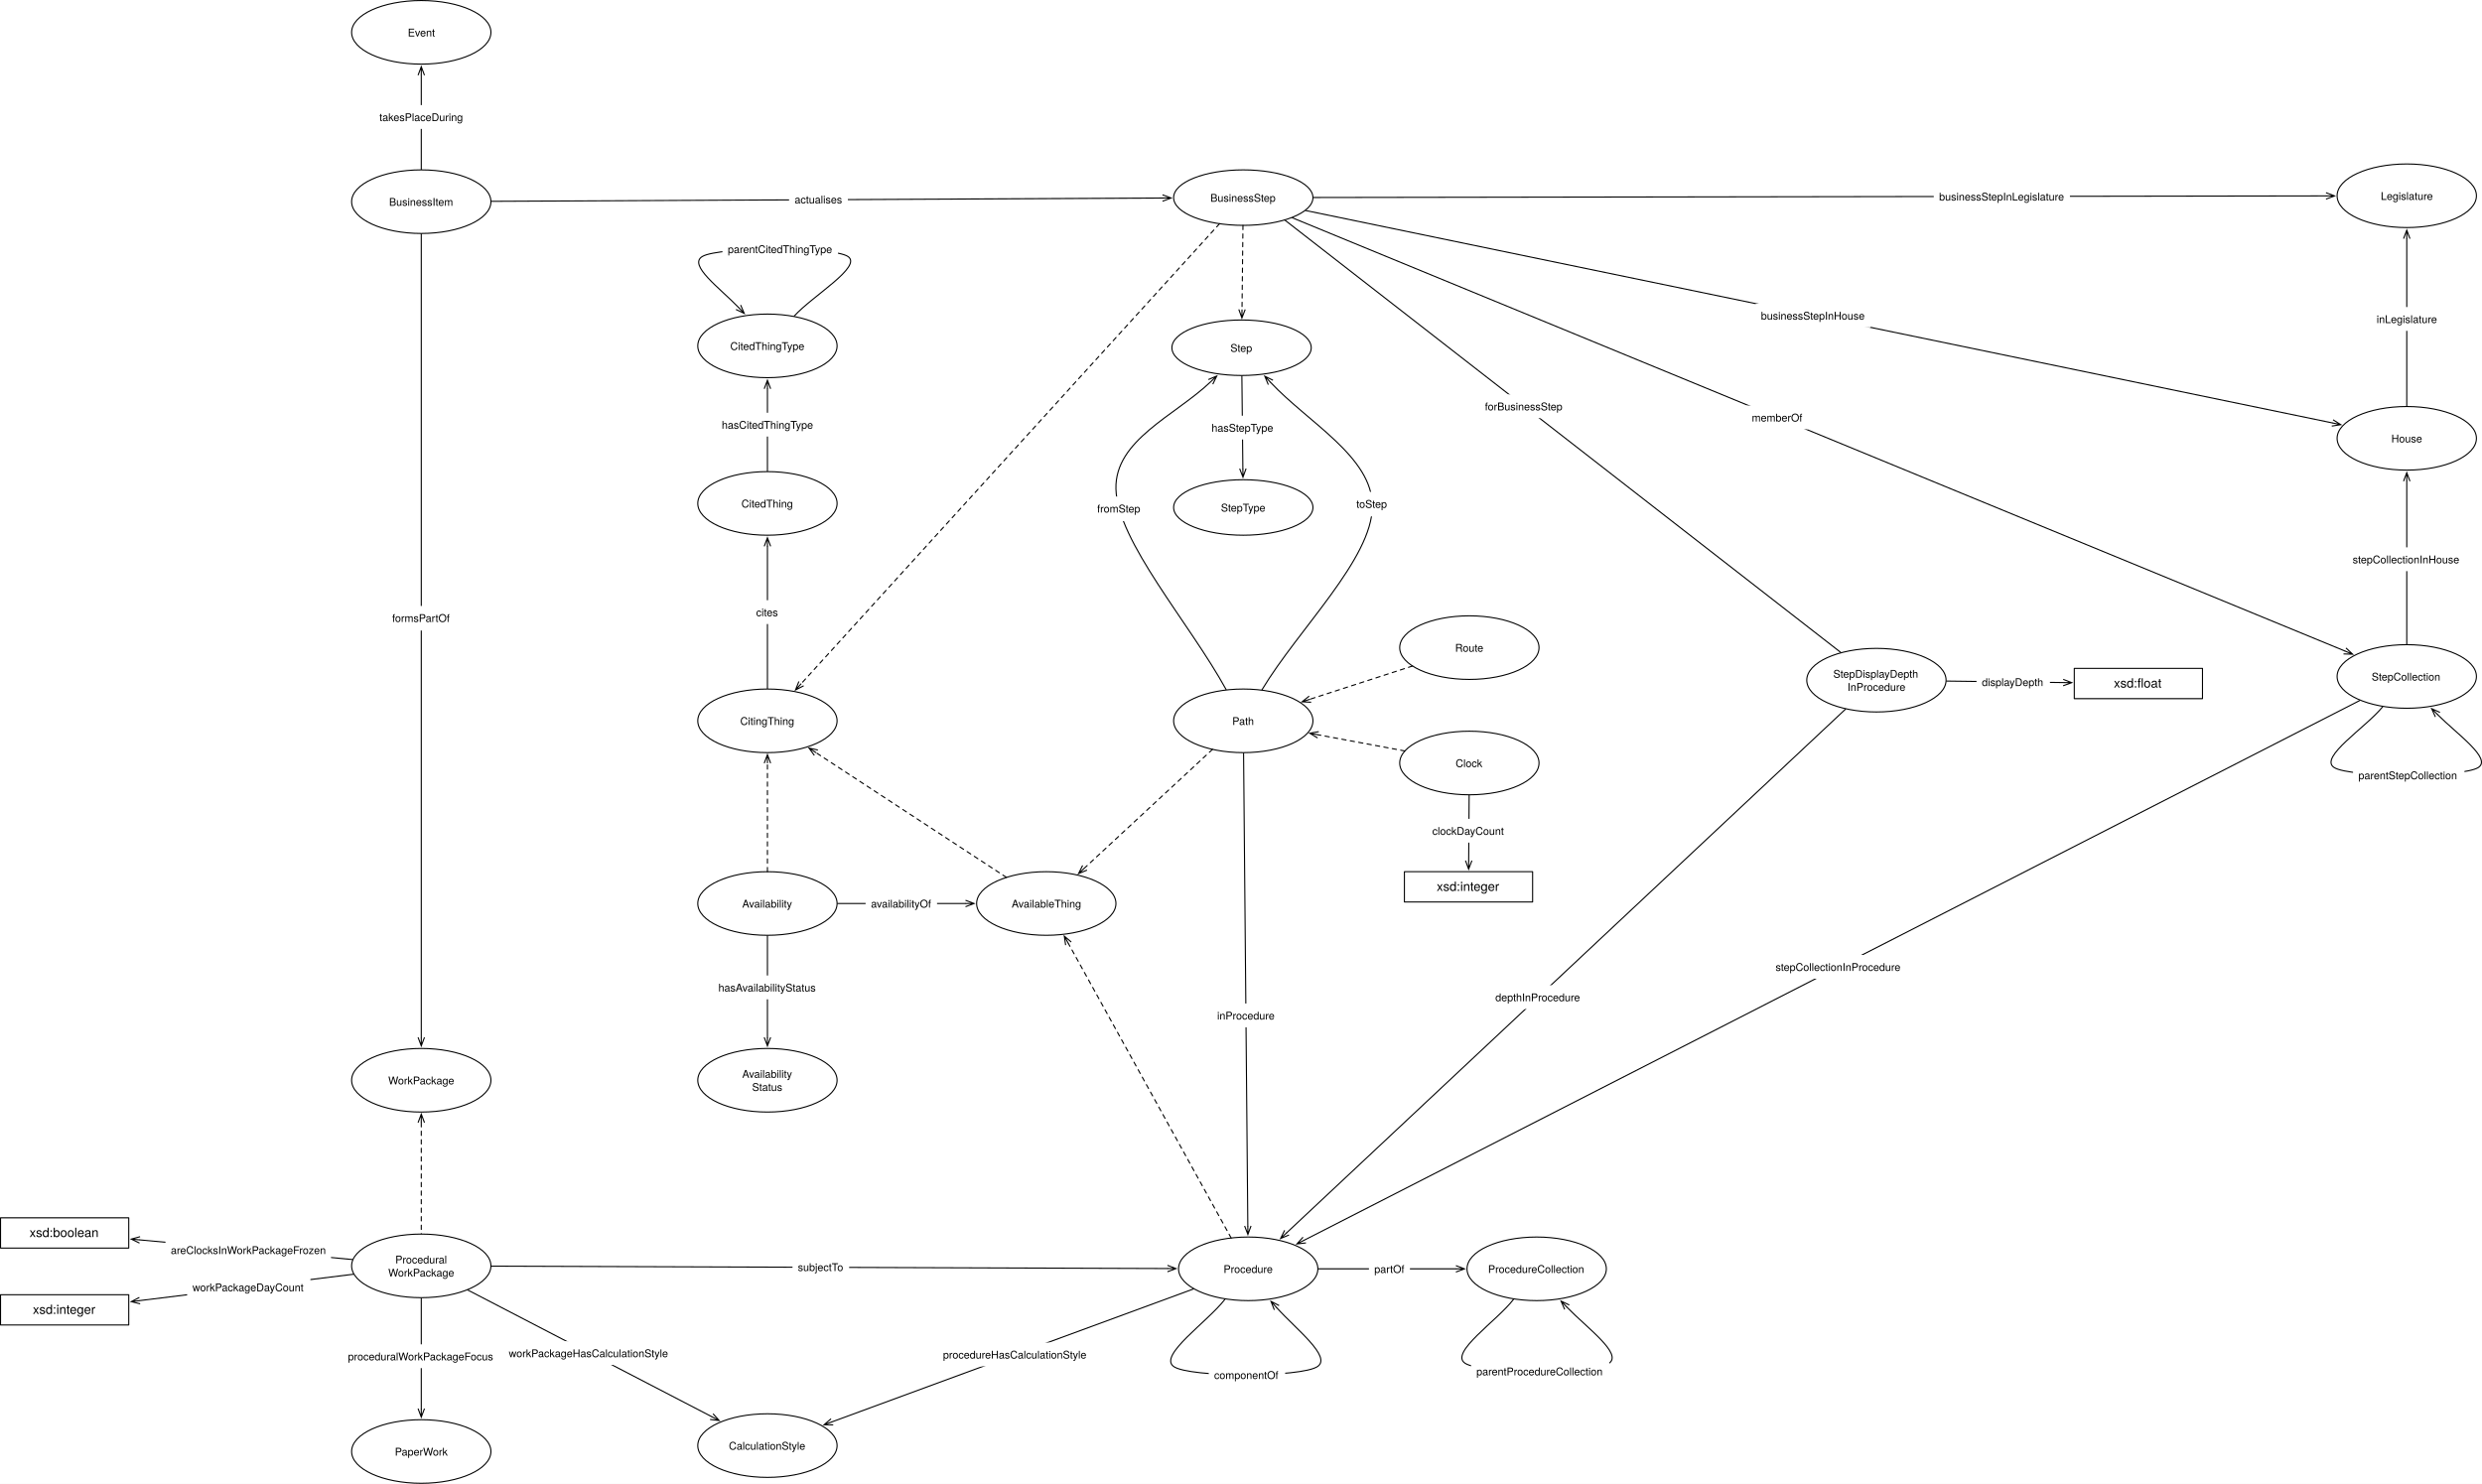
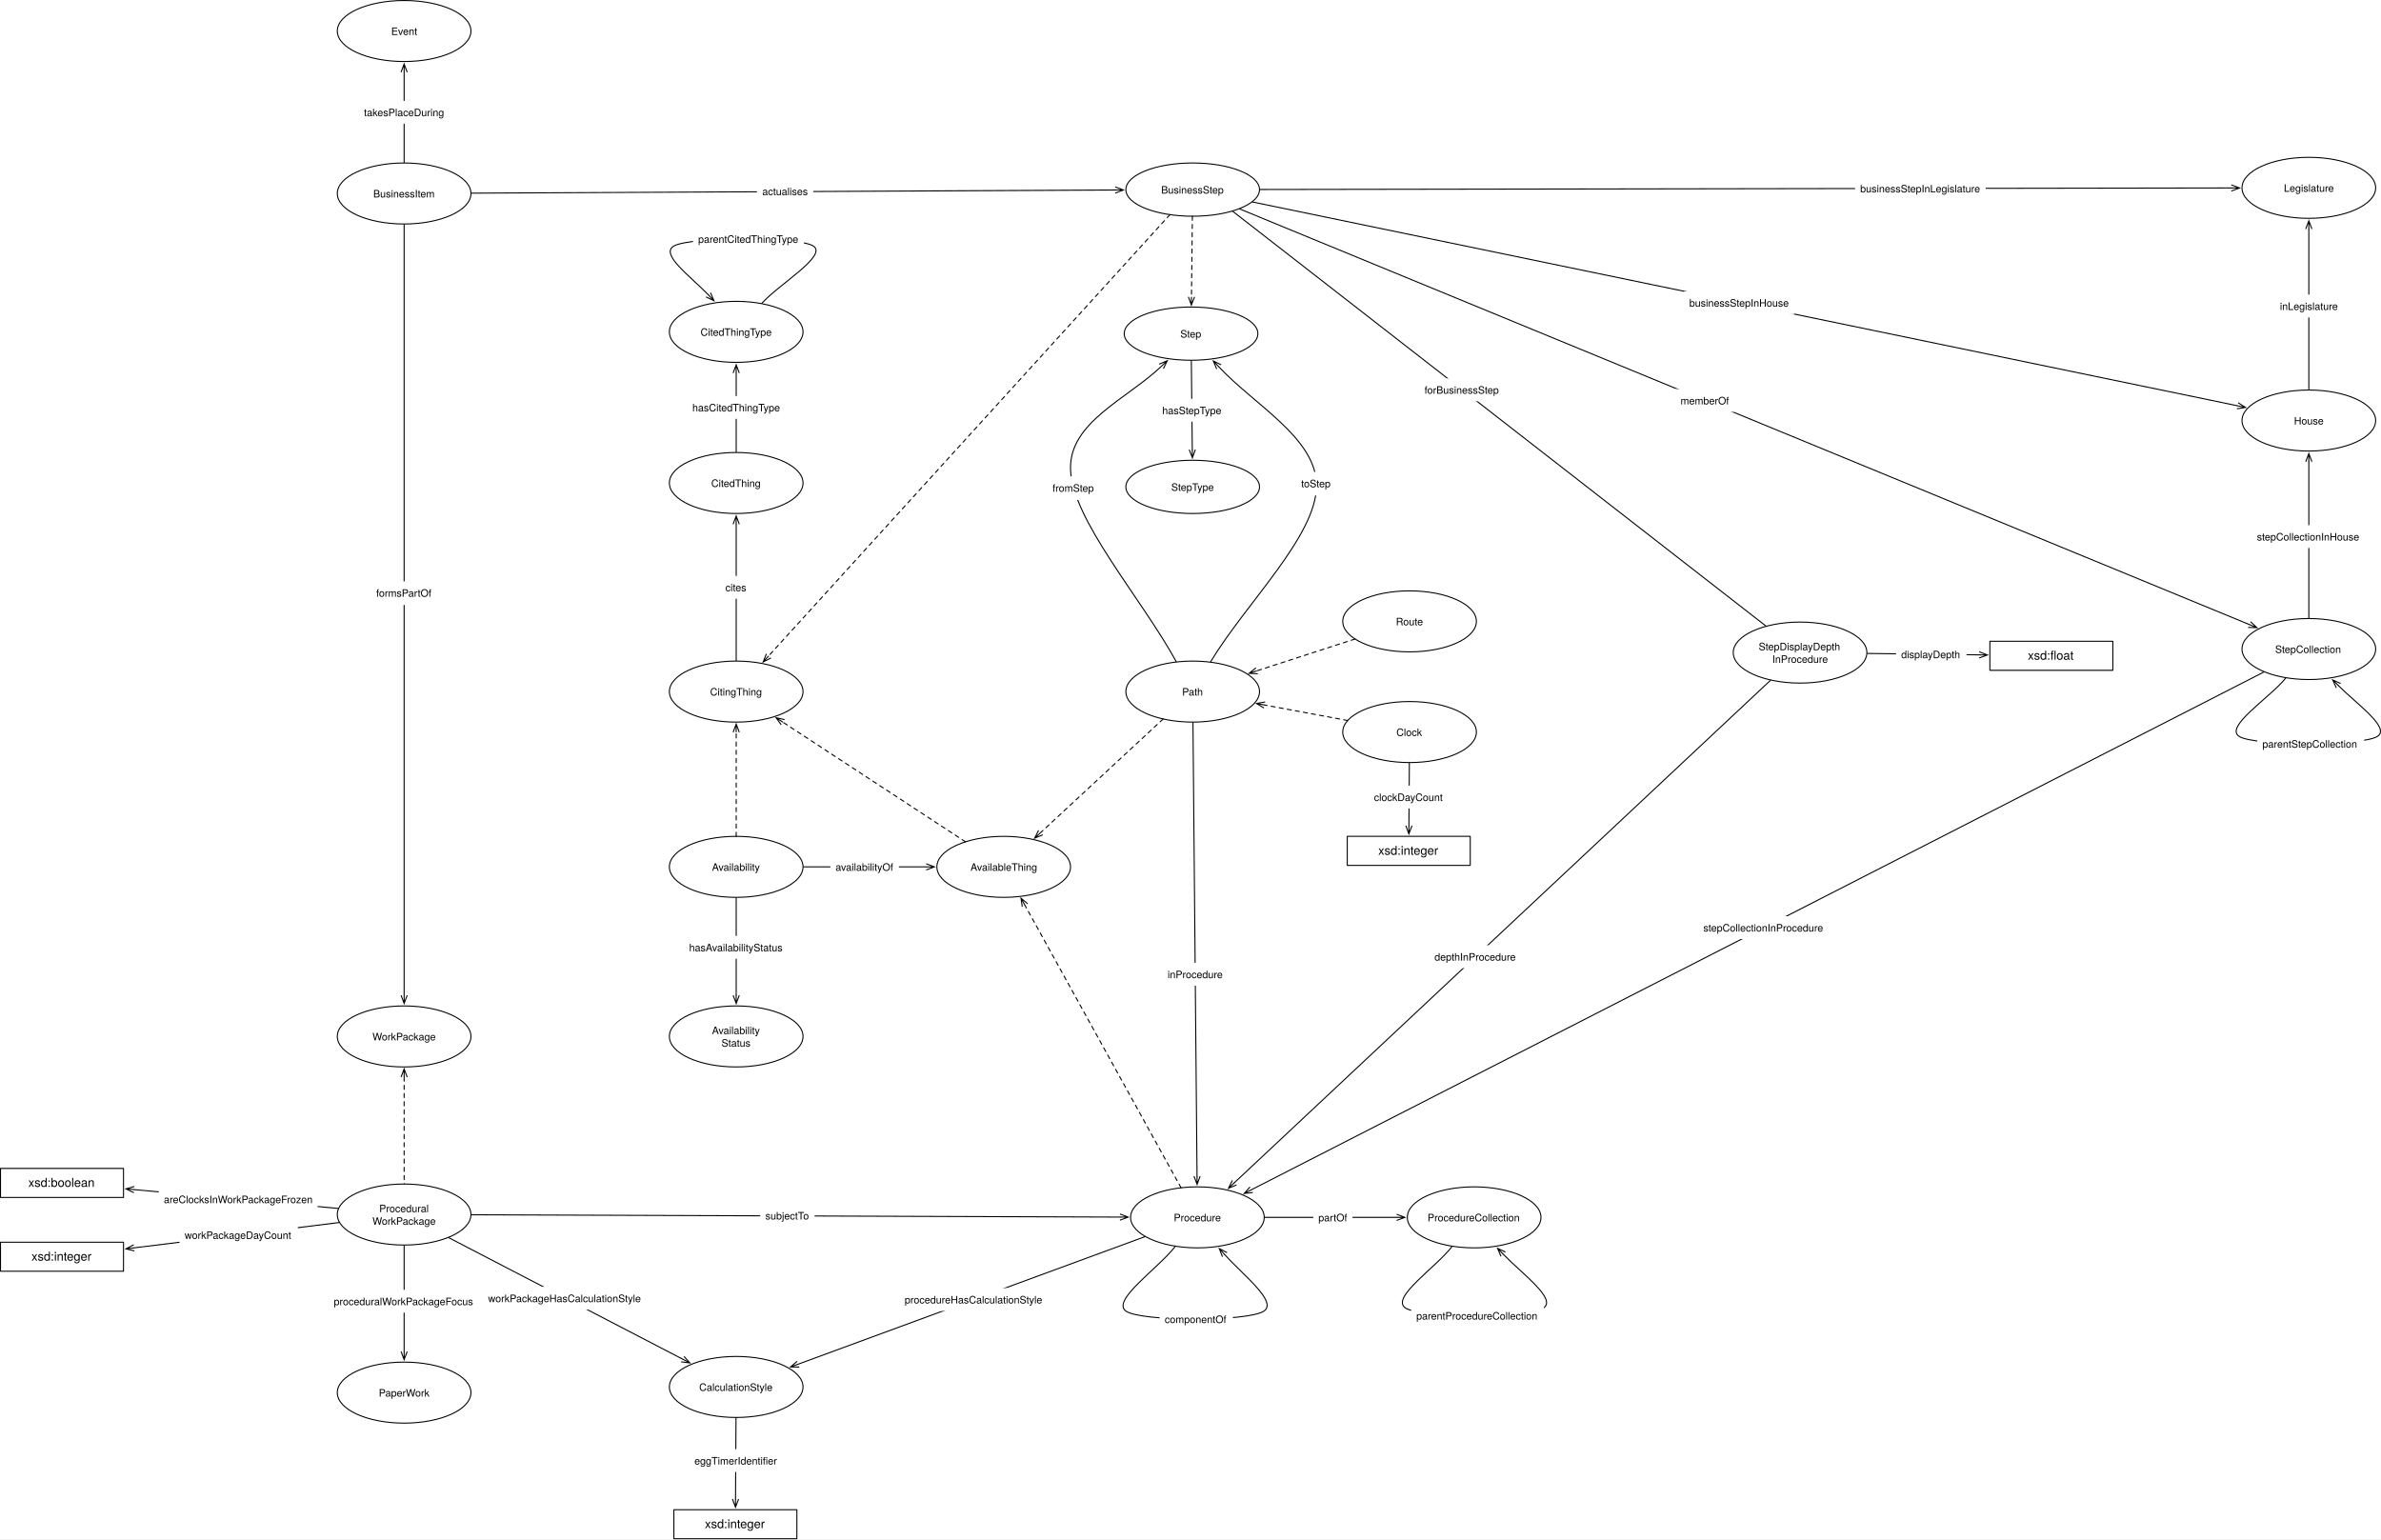
- <svg xmlns="http://www.w3.org/2000/svg" version="1.1" viewBox="8.5 20.972 2323.114 1389.055" width="2323.114" height="1389.055">
+ <svg xmlns="http://www.w3.org/2000/svg" version="1.1" viewBox="8.5 20.972 2323.114 1501.874" width="2323.114" height="1501.874">
  <defs>
    <marker orient="auto" overflow="visible" markerUnits="strokeWidth" id="StickArrow_Marker" stroke-linejoin="miter" stroke-miterlimit="10" viewBox="-1 -4 10 8" markerWidth="10" markerHeight="8" color="black">
      <g>
        <path d="M 8 0 L 0 0 M 0 -3 L 8 0 L 0 3" fill="none" stroke="currentColor" stroke-width="1" />
      </g>
    </marker>
    <marker orient="auto" overflow="visible" markerUnits="strokeWidth" id="StickArrow_Marker_2" stroke-linejoin="miter" stroke-miterlimit="10" viewBox="-9 -4 10 8" markerWidth="10" markerHeight="8" color="black">
      <g>
        <path d="M -8 0 L 0 0 M 0 3 L -8 0 L 0 -3" fill="none" stroke="currentColor" stroke-width="1" />
      </g>
    </marker>
  </defs>
-   <g id="Canvas_1" fill="none" stroke="none" stroke-dasharray="none" fill-opacity="1" stroke-opacity="1">
-     <rect fill="white" x="8.5" y="20.972" width="2323.114" height="1389.055" />
+   <g id="Canvas_1" fill="none" fill-opacity="1" stroke="none" stroke-opacity="1" stroke-dasharray="none">
+     <rect fill="white" x="8.5" y="20.972" width="2323.114" height="1501.874" />
    <g id="Canvas_1_Layer_1">
      <g id="Graphic_935">
        <ellipse cx="1764.803" cy="657.709" rx="65.197" ry="29.764" fill="white" />
        <ellipse cx="1764.803" cy="657.709" rx="65.197" ry="29.764" stroke="black" stroke-linecap="round" stroke-linejoin="round" stroke-width="1" />
        <text transform="translate(1717.646 645.4287)" fill="black">
          <tspan font-family="Helvetica Neue" font-size="10" fill="black" x="6.777" y="10" xml:space="preserve">StepDisplayDepth</tspan>
          <tspan font-family="Helvetica Neue" font-size="10" fill="black" x="20.022" y="22.28" xml:space="preserve">InProcedure</tspan>
        </text>
      </g>
      <g id="Graphic_791">
        <ellipse cx="1170.591" cy="346.5" rx="65.197" ry="25.972" fill="white" />
        <ellipse cx="1170.591" cy="346.5" rx="65.197" ry="25.972" stroke="black" stroke-linecap="round" stroke-linejoin="round" stroke-width="1" />
        <text transform="translate(1123.433 340.36)" fill="black">
          <tspan font-family="Helvetica Neue" font-size="10" fill="black" x="36.692" y="10" xml:space="preserve">Step</tspan>
        </text>
      </g>
      <g id="Graphic_798">
        <ellipse cx="402.803" cy="209.764" rx="65.197" ry="29.764" fill="white" />
        <ellipse cx="402.803" cy="209.764" rx="65.197" ry="29.764" stroke="black" stroke-linecap="round" stroke-linejoin="round" stroke-width="1" />
        <text transform="translate(355.6457 203.6238)" fill="black">
          <tspan font-family="Helvetica Neue" font-size="10" fill="black" x="17.057" y="10" xml:space="preserve">BusinessItem</tspan>
        </text>
      </g>
      <g id="Line_799">
        <line x1="468.496" y1="209.44" x2="1096.605" y2="206.345" marker-end="url(#StickArrow_Marker)" stroke="black" stroke-linecap="round" stroke-linejoin="round" stroke-width="1" />
      </g>
      <g id="Graphic_800">
        <rect x="747.062" y="196.432" width="55" height="23" fill="white" />
        <text transform="translate(752.2469 201.4319)" fill="black">
          <tspan font-family="Helvetica Neue" font-size="10" fill="black" x="5115908e-19" y="10" xml:space="preserve">actualises</tspan>
        </text>
      </g>
      <g id="Graphic_807">
        <ellipse cx="1383.803" cy="627.236" rx="65.197" ry="29.764" fill="white" />
        <ellipse cx="1383.803" cy="627.236" rx="65.197" ry="29.764" stroke="black" stroke-linecap="round" stroke-linejoin="round" stroke-width="1" />
        <text transform="translate(1336.646 621.0962)" fill="black">
          <tspan font-family="Helvetica Neue" font-size="10" fill="black" x="33.822" y="10" xml:space="preserve">Route</tspan>
        </text>
      </g>
      <g id="Line_808">
        <path d="M 1141.58 378.461 C 1108.157 410.287 1051.815 432.84 1053 478.684 C 1054.271 527.861 1121.738 603.868 1156.101 666.451" marker-start="url(#StickArrow_Marker_2)" stroke="black" stroke-linecap="round" stroke-linejoin="round" stroke-width="1" />
      </g>
      <g id="Graphic_809">
        <rect x="1030.089" y="485.78" width="52" height="23" fill="white" />
        <text transform="translate(1035.434 490.7799)" fill="black">
          <tspan font-family="Helvetica Neue" font-size="10" fill="black" x="6536993e-19" y="10" xml:space="preserve">fromStep</tspan>
        </text>
      </g>
      <g id="Graphic_812">
        <ellipse cx="2261.197" cy="431.291" rx="65.197" ry="29.764" fill="white" />
        <ellipse cx="2261.197" cy="431.291" rx="65.197" ry="29.764" stroke="black" stroke-linecap="round" stroke-linejoin="round" stroke-width="1" />
        <text transform="translate(2214.039 425.1513)" fill="black">
          <tspan font-family="Helvetica Neue" font-size="10" fill="black" x="32.712" y="10" xml:space="preserve">House</tspan>
        </text>
      </g>
      <g id="Graphic_815">
        <ellipse cx="1176.803" cy="1208.764" rx="65.197" ry="29.764" fill="white" />
        <ellipse cx="1176.803" cy="1208.764" rx="65.197" ry="29.764" stroke="black" stroke-linecap="round" stroke-linejoin="round" stroke-width="1" />
        <text transform="translate(1129.646 1202.624)" fill="black">
          <tspan font-family="Helvetica Neue" font-size="10" fill="black" x="24.097" y="10" xml:space="preserve">Procedure</tspan>
        </text>
      </g>
      <g id="Line_820">
        <line x1="1172.469" y1="726.027" x2="1176.443" y2="1168.601" marker-end="url(#StickArrow_Marker)" stroke="black" stroke-linecap="round" stroke-linejoin="round" stroke-width="1" />
      </g>
      <g id="Graphic_821">
        <rect x="1142.723" y="960.395" width="63.9" height="22.28" fill="white" />
        <text transform="translate(1147.723 965.3949)" fill="black">
          <tspan font-family="Helvetica Neue" font-size="10" fill="black" x="7283063e-19" y="10" xml:space="preserve">inProcedure</tspan>
        </text>
      </g>
      <g id="Line_826">
        <path d="M 1189.727 666.63 C 1224.148 609.426 1292.746 544.172 1293 495 C 1293.239 448.819 1233.198 416.797 1197.8 378.992" marker-end="url(#StickArrow_Marker)" stroke="black" stroke-linecap="round" stroke-linejoin="round" stroke-width="1" />
      </g>
      <g id="Graphic_827">
        <rect x="1272.969" y="481.408" width="40" height="23" fill="white" />
        <text transform="translate(1278.06 486.408)" fill="black">
          <tspan font-family="Helvetica Neue" font-size="10" fill="black" x="0" y="10" xml:space="preserve">toStep</tspan>
        </text>
      </g>
      <g id="Graphic_842">
        <ellipse cx="402.803" cy="1032.236" rx="65.197" ry="29.764" fill="white" />
        <ellipse cx="402.803" cy="1032.236" rx="65.197" ry="29.764" stroke="black" stroke-linecap="round" stroke-linejoin="round" stroke-width="1" />
        <text transform="translate(355.6457 1026.096)" fill="black">
          <tspan font-family="Helvetica Neue" font-size="10" fill="black" x="16.237" y="10" xml:space="preserve">WorkPackage</tspan>
        </text>
      </g>
      <g id="Line_847">
        <line x1="402.803" y1="240.028" x2="402.803" y2="992.072" marker-end="url(#StickArrow_Marker)" stroke="black" stroke-linecap="round" stroke-linejoin="round" stroke-width="1" />
      </g>
      <g id="Graphic_848">
        <rect x="370.303" y="588.229" width="65" height="23" fill="white" />
        <text transform="translate(375.5781 593.2291)" fill="black">
          <tspan font-family="Helvetica Neue" font-size="10" fill="black" x="3659295e-19" y="10" xml:space="preserve">formsPartOf</tspan>
        </text>
      </g>
      <g id="Line_864">
        <line x1="1230.56" y1="218.048" x2="2191.614" y2="416.894" marker-end="url(#StickArrow_Marker)" stroke="black" stroke-linecap="round" stroke-linejoin="round" stroke-width="1" />
      </g>
      <g id="Graphic_865">
        <rect x="1651.732" y="305.183" width="107.61" height="22.28" fill="white" />
        <text transform="translate(1656.732 310.1829)" fill="black">
          <tspan font-family="Helvetica Neue" font-size="10" fill="black" x="2842171e-19" y="10" xml:space="preserve">businessStepInHouse</tspan>
        </text>
      </g>
      <g id="Line_867">
        <line x1="402.803" y1="1236.264" x2="402.803" y2="1339.6" marker-end="url(#StickArrow_Marker)" stroke="black" stroke-linecap="round" stroke-linejoin="round" stroke-width="1" />
      </g>
      <g id="Graphic_868">
        <rect x="329.193" y="1279.446" width="147.22" height="22.28" fill="white" />
        <text transform="translate(334.1932 1284.446)" fill="black">
          <tspan font-family="Helvetica Neue" font-size="10" fill="black" x="58264504e-20" y="10" xml:space="preserve">proceduralWorkPackageFocus</tspan>
        </text>
      </g>
      <g id="Line_887">
        <line x1="468.498" y1="1206.235" x2="1101.208" y2="1208.494" marker-end="url(#StickArrow_Marker)" stroke="black" stroke-linecap="round" stroke-linejoin="round" stroke-width="1" />
      </g>
      <g id="Graphic_888">
        <rect x="750.271" y="1195.835" width="53" height="23" fill="white" />
        <text transform="translate(755.2861 1200.835)" fill="black">
          <tspan font-family="Helvetica Neue" font-size="10" fill="black" x="5790923e-19" y="10" xml:space="preserve">subjectTo</tspan>
        </text>
      </g>
      <g id="Line_899">
        <line x1="2261.197" y1="623.972" x2="2261.197" y2="471.455" marker-end="url(#StickArrow_Marker)" stroke="black" stroke-linecap="round" stroke-linejoin="round" stroke-width="1" />
      </g>
      <g id="Graphic_900">
        <rect x="2205.547" y="533.363" width="111.3" height="22.28" fill="white" />
        <text transform="translate(2210.547 538.3634)" fill="black">
          <tspan font-family="Helvetica Neue" font-size="10" fill="black" x="0" y="10" xml:space="preserve">stepCollectionInHouse</tspan>
        </text>
      </g>
      <g id="Line_901">
        <line x1="1218" y1="224.826" x2="2203.158" y2="630.346" marker-end="url(#StickArrow_Marker)" stroke="black" stroke-linecap="round" stroke-linejoin="round" stroke-width="1" />
      </g>
      <g id="Graphic_902">
        <rect x="1643.19" y="400.566" width="57.62" height="22.28" fill="white" />
        <text transform="translate(1648.19 405.5659)" fill="black">
          <tspan font-family="Helvetica Neue" font-size="10" fill="black" x="0" y="10" xml:space="preserve">memberOf</tspan>
        </text>
      </g>
      <g id="Line_903">
        <line x1="2217.331" y1="676.668" x2="1229.483" y2="1181.825" marker-end="url(#StickArrow_Marker)" stroke="black" stroke-linecap="round" stroke-linejoin="round" stroke-width="1" />
      </g>
      <g id="Graphic_904">
        <rect x="1665.41" y="914.901" width="128.53" height="22.28" fill="white" />
        <text transform="translate(1670.41 919.9012)" fill="black">
          <tspan font-family="Helvetica Neue" font-size="10" fill="black" x="0" y="10" xml:space="preserve">stepCollectionInProcedure</tspan>
        </text>
      </g>
      <g id="Line_907">
        <line x1="1170.875" y1="372.972" x2="1171.806" y2="459.656" marker-end="url(#StickArrow_Marker)" stroke="black" stroke-linecap="round" stroke-linejoin="round" stroke-width="1" />
      </g>
      <g id="Graphic_906">
        <rect x="1137.499" y="410.124" width="67.79" height="22.28" fill="white" />
        <text transform="translate(1142.499 415.1238)" fill="black">
          <tspan font-family="Helvetica Neue" font-size="10" fill="black" x="4369838e-19" y="10" xml:space="preserve">hasStepType</tspan>
        </text>
      </g>
      <g id="Line_937">
        <line x1="1735.879" y1="684.816" x2="1212.951" y2="1174.887" marker-end="url(#StickArrow_Marker)" stroke="black" stroke-linecap="round" stroke-linejoin="round" stroke-width="1" />
      </g>
      <g id="Graphic_936">
        <rect x="1403.119" y="943.257" width="90.21" height="22.28" fill="white" />
        <text transform="translate(1408.119 948.257)" fill="black">
          <tspan font-family="Helvetica Neue" font-size="10" fill="black" x="0" y="10" xml:space="preserve">depthInProcedure</tspan>
        </text>
      </g>
      <g id="Line_939">
        <line x1="1731.399" y1="631.726" x2="1193.173" y2="213.078" marker-end="url(#StickArrow_Marker)" stroke="black" stroke-linecap="round" stroke-linejoin="round" stroke-width="1" />
      </g>
      <g id="Graphic_938">
        <rect x="1393.363" y="390.134" width="83.52" height="22.28" fill="white" />
        <text transform="translate(1398.363 395.1338)" fill="black">
          <tspan font-family="Helvetica Neue" font-size="10" fill="black" x="21316282e-20" y="10" xml:space="preserve">forBusinessStep</tspan>
        </text>
      </g>
      <g id="Graphic_940">
        <rect x="1950" y="646.654" width="120" height="28.346" fill="white" />
        <rect x="1950" y="646.654" width="120" height="28.346" stroke="black" stroke-linecap="round" stroke-linejoin="round" stroke-width="1" />
        <text transform="translate(1955 653.6588)" fill="black">
          <tspan font-family="Helvetica Neue" font-size="12" fill="black" x="32.002" y="11" xml:space="preserve">xsd:float</tspan>
        </text>
      </g>
      <g id="Line_942">
        <line x1="1830.475" y1="658.544" x2="1939.601" y2="659.932" marker-end="url(#StickArrow_Marker)" stroke="black" stroke-linecap="round" stroke-linejoin="round" stroke-width="1" />
      </g>
      <g id="Graphic_941">
        <rect x="1858.496" y="648.197" width="68.72" height="22.28" fill="white" />
        <text transform="translate(1863.496 653.1971)" fill="black">
          <tspan font-family="Helvetica Neue" font-size="10" fill="black" x="58264504e-20" y="10" xml:space="preserve">displayDepth</tspan>
        </text>
      </g>
      <g id="Graphic_946">
        <ellipse cx="726.803" cy="866.764" rx="65.197" ry="29.764" fill="white" />
        <ellipse cx="726.803" cy="866.764" rx="65.197" ry="29.764" stroke="black" stroke-linecap="round" stroke-linejoin="round" stroke-width="1" />
        <text transform="translate(679.6457 860.6238)" fill="black">
          <tspan font-family="Helvetica Neue" font-size="10" fill="black" x="23.547" y="10" xml:space="preserve">Availability</tspan>
        </text>
      </g>
      <g id="Line_948">
        <line x1="792.5" y1="866.764" x2="912.206" y2="866.764" marker-end="url(#StickArrow_Marker)" stroke="black" stroke-linecap="round" stroke-linejoin="round" stroke-width="1" />
      </g>
      <g id="Graphic_947">
        <rect x="818.702" y="855.624" width="66.85" height="22.28" fill="white" />
        <text transform="translate(823.7017 860.6238)" fill="black">
          <tspan font-family="Helvetica Neue" font-size="10" fill="black" x="0" y="10" xml:space="preserve">availabilityOf</tspan>
        </text>
      </g>
      <g id="Graphic_949">
        <ellipse cx="726.803" cy="1032.236" rx="65.197" ry="29.764" fill="white" />
        <ellipse cx="726.803" cy="1032.236" rx="65.197" ry="29.764" stroke="black" stroke-linecap="round" stroke-linejoin="round" stroke-width="1" />
        <text transform="translate(679.6457 1019.956)" fill="black">
          <tspan font-family="Helvetica Neue" font-size="10" fill="black" x="23.547" y="10" xml:space="preserve">Availability</tspan>
          <tspan font-family="Helvetica Neue" font-size="10" fill="black" x="32.802" y="22.28" xml:space="preserve">Status</tspan>
        </text>
      </g>
      <g id="Line_951">
        <line x1="726.803" y1="897.028" x2="726.803" y2="992.072" marker-end="url(#StickArrow_Marker)" stroke="black" stroke-linecap="round" stroke-linejoin="round" stroke-width="1" />
      </g>
      <g id="Graphic_950">
        <rect x="675.873" y="934.168" width="101.86" height="22.28" fill="white" />
        <text transform="translate(680.8732 939.1685)" fill="black">
          <tspan font-family="Helvetica Neue" font-size="10" fill="black" x="29842795e-20" y="10" xml:space="preserve">hasAvailabilityStatus</tspan>
        </text>
      </g>
      <g id="Graphic_954">
        <ellipse cx="2261.197" cy="204.236" rx="65.197" ry="29.764" fill="white" />
        <ellipse cx="2261.197" cy="204.236" rx="65.197" ry="29.764" stroke="black" stroke-linecap="round" stroke-linejoin="round" stroke-width="1" />
        <text transform="translate(2214.039 198.0962)" fill="black">
          <tspan font-family="Helvetica Neue" font-size="10" fill="black" x="22.802" y="10" xml:space="preserve">Legislature</tspan>
        </text>
      </g>
      <g id="Line_956">
        <line x1="1237.893" y1="205.868" x2="2185.6" y2="204.357" marker-end="url(#StickArrow_Marker)" stroke="black" stroke-linecap="round" stroke-linejoin="round" stroke-width="1" />
      </g>
      <g id="Graphic_955">
        <rect x="1818.479" y="193.7" width="127.43" height="22.28" fill="white" />
        <text transform="translate(1823.479 198.7005)" fill="black">
          <tspan font-family="Helvetica Neue" font-size="10" fill="black" x="14921397e-20" y="10" xml:space="preserve">businessStepInLegislature</tspan>
        </text>
      </g>
      <g id="Line_958">
        <line x1="2261.197" y1="401.028" x2="2261.197" y2="244.4" marker-end="url(#StickArrow_Marker)" stroke="black" stroke-linecap="round" stroke-linejoin="round" stroke-width="1" />
      </g>
      <g id="Graphic_957">
        <rect x="2227.952" y="308.407" width="66.49" height="22.28" fill="white" />
        <text transform="translate(2232.952 313.4074)" fill="black">
          <tspan font-family="Helvetica Neue" font-size="10" fill="black" x="7993606e-19" y="10" xml:space="preserve">inLegislature</tspan>
        </text>
      </g>
      <g id="Line_960">
        <path d="M 1155.033 1237.273 C 1139.024 1258.238 1092.542 1289.691 1107 1300.174 C 1121.458 1310.657 1226.752 1310.621 1241.787 1300.174 C 1255.073 1290.943 1221.684 1265.396 1203.484 1245.159" marker-end="url(#StickArrow_Marker)" stroke="black" stroke-linecap="round" stroke-linejoin="round" stroke-width="1" />
      </g>
      <g id="Graphic_959">
        <rect x="1139.898" y="1296.88" width="71.51" height="22.28" fill="white" />
        <text transform="translate(1144.898 1301.88)" fill="black">
          <tspan font-family="Helvetica Neue" font-size="10" fill="black" x="0" y="10" xml:space="preserve">componentOf</tspan>
        </text>
      </g>
      <g id="Graphic_966">
        <ellipse cx="726.803" cy="1374.236" rx="65.197" ry="29.764" fill="white" />
        <ellipse cx="726.803" cy="1374.236" rx="65.197" ry="29.764" stroke="black" stroke-linecap="round" stroke-linejoin="round" stroke-width="1" />
        <text transform="translate(679.6457 1368.096)" fill="black">
          <tspan font-family="Helvetica Neue" font-size="10" fill="black" x="11.047" y="10" xml:space="preserve">CalculationStyle</tspan>
        </text>
      </g>
      <g id="Line_968">
        <line x1="1125.555" y1="1227.608" x2="787.343" y2="1351.975" marker-end="url(#StickArrow_Marker)" stroke="black" stroke-linecap="round" stroke-linejoin="round" stroke-width="1" />
      </g>
      <g id="Graphic_967">
        <rect x="886.16" y="1277.769" width="145.38" height="22.28" fill="white" />
        <text transform="translate(891.1605 1282.769)" fill="black">
          <tspan font-family="Helvetica Neue" font-size="10" fill="black" x="5115908e-19" y="10" xml:space="preserve">procedureHasCalculationStyle</tspan>
        </text>
      </g>
      <g id="Line_970">
        <line x1="446.297" y1="1228.584" x2="674.523" y2="1347.09" marker-end="url(#StickArrow_Marker)" stroke="black" stroke-linecap="round" stroke-linejoin="round" stroke-width="1" />
      </g>
      <g id="Graphic_969">
        <rect x="479.727" y="1276.482" width="160.54" height="22.28" fill="white" />
        <text transform="translate(484.7266 1281.482)" fill="black">
          <tspan font-family="Helvetica Neue" font-size="10" fill="black" x="42632564e-20" y="10" xml:space="preserve">workPackageHasCalculationStyle</tspan>
        </text>
      </g>
      <g id="Graphic_973">
        <rect x="9" y="1161" width="120" height="28.346" fill="white" />
        <rect x="9" y="1161" width="120" height="28.346" stroke="black" stroke-linecap="round" stroke-linejoin="round" stroke-width="1" />
        <text transform="translate(14 1168.005)" fill="black">
          <tspan font-family="Helvetica Neue" font-size="12" fill="black" x="22.108" y="11" xml:space="preserve">xsd:boolean</tspan>
        </text>
      </g>
      <g id="Line_972">
        <line x1="338.396" y1="1200.052" x2="139.356" y2="1181.671" marker-end="url(#StickArrow_Marker)" stroke="black" stroke-linecap="round" stroke-linejoin="round" stroke-width="1" />
      </g>
      <g id="Graphic_971">
        <rect x="163.352" y="1179.903" width="154.98" height="22.28" fill="white" />
        <text transform="translate(168.3524 1184.903)" fill="black">
          <tspan font-family="Helvetica Neue" font-size="10" fill="black" x="0" y="10" xml:space="preserve">areClocksInWorkPackageFrozen</tspan>
        </text>
      </g>
      <g id="Graphic_974">
        <rect x="9" y="1233" width="120" height="28.346" fill="white" />
        <rect x="9" y="1233" width="120" height="28.346" stroke="black" stroke-linecap="round" stroke-linejoin="round" stroke-width="1" />
        <text transform="translate(14 1240.005)" fill="black">
          <tspan font-family="Helvetica Neue" font-size="12" fill="black" x="25.222" y="11" xml:space="preserve">xsd:integer</tspan>
        </text>
      </g>
      <g id="Line_976">
        <line x1="339.356" y1="1213.826" x2="139.322" y2="1238.499" marker-end="url(#StickArrow_Marker)" stroke="black" stroke-linecap="round" stroke-linejoin="round" stroke-width="1" />
      </g>
      <g id="Graphic_975">
        <rect x="183.669" y="1214.774" width="115.37" height="22.28" fill="white" />
        <text transform="translate(188.6686 1219.774)" fill="black">
          <tspan font-family="Helvetica Neue" font-size="10" fill="black" x="0" y="10" xml:space="preserve">workPackageDayCount</tspan>
        </text>
      </g>
      <g id="Graphic_977">
        <ellipse cx="1383.803" cy="735.236" rx="65.197" ry="29.764" fill="white" />
        <ellipse cx="1383.803" cy="735.236" rx="65.197" ry="29.764" stroke="black" stroke-linecap="round" stroke-linejoin="round" stroke-width="1" />
        <text transform="translate(1336.646 729.0962)" fill="black">
          <tspan font-family="Helvetica Neue" font-size="10" fill="black" x="34.287" y="10" xml:space="preserve">Clock</tspan>
        </text>
      </g>
      <g id="Graphic_986">
        <rect x="1323" y="837" width="120" height="28.346" fill="white" />
        <rect x="1323" y="837" width="120" height="28.346" stroke="black" stroke-linecap="round" stroke-linejoin="round" stroke-width="1" />
        <text transform="translate(1328 844.0052)" fill="black">
          <tspan font-family="Helvetica Neue" font-size="12" fill="black" x="25.222" y="11" xml:space="preserve">xsd:integer</tspan>
        </text>
      </g>
      <g id="Line_985">
        <line x1="1383.593" y1="765.5" x2="1383.17" y2="826.6" marker-end="url(#StickArrow_Marker)" stroke="black" stroke-linecap="round" stroke-linejoin="round" stroke-width="1" />
      </g>
      <g id="Graphic_984">
        <rect x="1344.099" y="787.516" width="78.53" height="22.28" fill="white" />
        <text transform="translate(1349.099 792.5163)" fill="black">
          <tspan font-family="Helvetica Neue" font-size="10" fill="black" x="0" y="10" xml:space="preserve">clockDayCount</tspan>
        </text>
      </g>
      <g id="Graphic_988">
        <ellipse cx="1172.197" cy="496.028" rx="65.197" ry="25.972" fill="white" />
        <ellipse cx="1172.197" cy="496.028" rx="65.197" ry="25.972" stroke="black" stroke-linecap="round" stroke-linejoin="round" stroke-width="1" />
        <text transform="translate(1125.039 489.8876)" fill="black">
          <tspan font-family="Helvetica Neue" font-size="10" fill="black" x="26.227" y="10" xml:space="preserve">StepType</tspan>
        </text>
      </g>
      <g id="Graphic_989">
        <ellipse cx="2261.197" cy="654.236" rx="65.197" ry="29.764" fill="white" />
        <ellipse cx="2261.197" cy="654.236" rx="65.197" ry="29.764" stroke="black" stroke-linecap="round" stroke-linejoin="round" stroke-width="1" />
        <text transform="translate(2214.039 648.0962)" fill="black">
          <tspan font-family="Helvetica Neue" font-size="10" fill="black" x="14.287" y="10" xml:space="preserve">StepCollection</tspan>
        </text>
      </g>
      <g id="Graphic_990">
        <ellipse cx="1172.197" cy="695.764" rx="65.197" ry="29.764" fill="white" />
        <ellipse cx="1172.197" cy="695.764" rx="65.197" ry="29.764" stroke="black" stroke-linecap="round" stroke-linejoin="round" stroke-width="1" />
        <text transform="translate(1125.039 689.6238)" fill="black">
          <tspan font-family="Helvetica Neue" font-size="10" fill="black" x="36.877" y="10" xml:space="preserve">Path</tspan>
        </text>
      </g>
      <g id="Line_991">
        <line x1="1330.619" y1="644.46" x2="1234.8" y2="675.49" marker-end="url(#StickArrow_Marker)" stroke="black" stroke-linecap="round" stroke-linejoin="round" stroke-dasharray="4.0,4.0" stroke-width="1" />
      </g>
      <g id="Line_992">
        <line x1="1323.435" y1="723.975" x2="1242.298" y2="708.84" marker-end="url(#StickArrow_Marker)" stroke="black" stroke-linecap="round" stroke-linejoin="round" stroke-dasharray="4.0,4.0" stroke-width="1" />
      </g>
      <g id="Graphic_993">
        <ellipse cx="987.803" cy="866.764" rx="65.197" ry="29.764" fill="white" />
        <ellipse cx="987.803" cy="866.764" rx="65.197" ry="29.764" stroke="black" stroke-linecap="round" stroke-linejoin="round" stroke-width="1" />
        <text transform="translate(940.6457 860.6238)" fill="black">
          <tspan font-family="Helvetica Neue" font-size="10" fill="black" x="14.747" y="10" xml:space="preserve">AvailableThing</tspan>
        </text>
      </g>
      <g id="Line_994">
        <line x1="1143.394" y1="722.475" x2="1023.865" y2="833.321" marker-end="url(#StickArrow_Marker)" stroke="black" stroke-linecap="round" stroke-linejoin="round" stroke-dasharray="4.0,4.0" stroke-width="1" />
      </g>
      <g id="Line_995">
        <line x1="1160.852" y1="1179.9" x2="1008.543" y2="904.293" marker-end="url(#StickArrow_Marker)" stroke="black" stroke-linecap="round" stroke-linejoin="round" stroke-dasharray="4.0,4.0" stroke-width="1" />
      </g>
      <g id="Line_999">
        <line x1="402.803" y1="1071.9" x2="402.803" y2="1176.236" marker-start="url(#StickArrow_Marker_2)" stroke="black" stroke-linecap="round" stroke-linejoin="round" stroke-dasharray="4.0,4.0" stroke-width="1" />
      </g>
      <g id="Graphic_1000">
        <ellipse cx="402.803" cy="1379.764" rx="65.197" ry="29.764" fill="white" />
        <ellipse cx="402.803" cy="1379.764" rx="65.197" ry="29.764" stroke="black" stroke-linecap="round" stroke-linejoin="round" stroke-width="1" />
        <text transform="translate(355.6457 1373.624)" fill="black">
          <tspan font-family="Helvetica Neue" font-size="10" fill="black" x="22.442" y="10" xml:space="preserve">PaperWork</tspan>
        </text>
      </g>
      <g id="Graphic_1001">
        <ellipse cx="402.803" cy="1206" rx="65.197" ry="29.764" fill="white" />
        <ellipse cx="402.803" cy="1206" rx="65.197" ry="29.764" stroke="black" stroke-linecap="round" stroke-linejoin="round" stroke-width="1" />
        <text transform="translate(355.6457 1193.72)" fill="black">
          <tspan font-family="Helvetica Neue" font-size="10" fill="black" x="22.897" y="10" xml:space="preserve">Procedural</tspan>
          <tspan font-family="Helvetica Neue" font-size="10" fill="black" x="16.237" y="22.28" xml:space="preserve">WorkPackage</tspan>
        </text>
      </g>
      <g id="Graphic_1010">
        <ellipse cx="1172.197" cy="205.972" rx="65.197" ry="25.972" fill="white" />
        <ellipse cx="1172.197" cy="205.972" rx="65.197" ry="25.972" stroke="black" stroke-linecap="round" stroke-linejoin="round" stroke-width="1" />
        <text transform="translate(1125.039 199.8324)" fill="black">
          <tspan font-family="Helvetica Neue" font-size="10" fill="black" x="16.412" y="10" xml:space="preserve">BusinessStep</tspan>
        </text>
      </g>
      <g id="Line_1011">
        <line x1="1171.9" y1="231.945" x2="1171.001" y2="310.628" marker-end="url(#StickArrow_Marker)" stroke="black" stroke-linecap="round" stroke-linejoin="round" stroke-dasharray="4.0,4.0" stroke-width="1" />
      </g>
      <g id="Graphic_1015">
        <ellipse cx="726.803" cy="695.764" rx="65.197" ry="29.764" fill="white" />
        <ellipse cx="726.803" cy="695.764" rx="65.197" ry="29.764" stroke="black" stroke-linecap="round" stroke-linejoin="round" stroke-width="1" />
        <text transform="translate(679.6457 689.6238)" fill="black">
          <tspan font-family="Helvetica Neue" font-size="10" fill="black" x="21.692" y="10" xml:space="preserve">CitingThing</tspan>
        </text>
      </g>
      <g id="Line_1016">
        <line x1="1149.986" y1="230.398" x2="758.468" y2="660.943" marker-end="url(#StickArrow_Marker)" stroke="black" stroke-linecap="round" stroke-linejoin="round" stroke-dasharray="4.0,4.0" stroke-width="1" />
      </g>
      <g id="Line_1017">
        <line x1="950.524" y1="842.34" x2="772.363" y2="725.614" marker-end="url(#StickArrow_Marker)" stroke="black" stroke-linecap="round" stroke-linejoin="round" stroke-dasharray="4.0,4.0" stroke-width="1" />
      </g>
      <g id="Line_1019">
        <line x1="726.803" y1="837" x2="726.803" y2="735.428" marker-end="url(#StickArrow_Marker)" stroke="black" stroke-linecap="round" stroke-linejoin="round" stroke-dasharray="4.0,4.0" stroke-width="1" />
      </g>
      <g id="Graphic_1021">
        <ellipse cx="726.803" cy="492.236" rx="65.197" ry="29.764" fill="white" />
        <ellipse cx="726.803" cy="492.236" rx="65.197" ry="29.764" stroke="black" stroke-linecap="round" stroke-linejoin="round" stroke-width="1" />
        <text transform="translate(679.6457 486.0962)" fill="black">
          <tspan font-family="Helvetica Neue" font-size="10" fill="black" x="22.802" y="10" xml:space="preserve">CitedThing</tspan>
        </text>
      </g>
      <g id="Line_1023">
        <line x1="726.803" y1="665.5" x2="726.803" y2="532.4" marker-end="url(#StickArrow_Marker)" stroke="black" stroke-linecap="round" stroke-linejoin="round" stroke-width="1" />
      </g>
      <g id="Graphic_1022">
        <rect x="696.434" y="582.86" width="60.738" height="22.28" fill="white" />
        <text transform="translate(701.4342 587.86)" fill="black">
          <tspan font-family="Helvetica Neue" font-size="10" fill="black" x="14.814" y="10" xml:space="preserve">cites</tspan>
        </text>
      </g>
      <g id="Graphic_1024">
        <ellipse cx="726.803" cy="344.764" rx="65.197" ry="29.764" fill="white" />
        <ellipse cx="726.803" cy="344.764" rx="65.197" ry="29.764" stroke="black" stroke-linecap="round" stroke-linejoin="round" stroke-width="1" />
        <text transform="translate(679.6457 338.6238)" fill="black">
          <tspan font-family="Helvetica Neue" font-size="10" fill="black" x="12.337" y="10" xml:space="preserve">CitedThingType</tspan>
        </text>
      </g>
      <g id="Line_1026">
        <line x1="726.803" y1="461.972" x2="726.803" y2="384.928" marker-end="url(#StickArrow_Marker)" stroke="black" stroke-linecap="round" stroke-linejoin="round" stroke-width="1" />
      </g>
      <g id="Graphic_1025">
        <rect x="679.018" y="407.36" width="95.57" height="22.28" fill="white" />
        <text transform="translate(684.0181 412.36)" fill="black">
          <tspan font-family="Helvetica Neue" font-size="10" fill="black" x="0" y="10" xml:space="preserve">hasCitedThingType</tspan>
        </text>
      </g>
      <g id="Line_1028">
        <path d="M 751.885 316.847 C 768.609 298.233 816.375 270.307 802.062 261 C 787.749 251.693 682.009 251.818 666 261 C 652.058 268.997 682.625 290.927 699.556 308.587" marker-end="url(#StickArrow_Marker)" stroke="black" stroke-linecap="round" stroke-linejoin="round" stroke-width="1" />
      </g>
      <g id="Graphic_1027">
        <rect x="684.69" y="242.939" width="108.17" height="22.28" fill="white" />
        <text transform="translate(689.6901 247.9386)" fill="black">
          <tspan font-family="Helvetica Neue" font-size="10" fill="black" x="0" y="10" xml:space="preserve">parentCitedThingType</tspan>
        </text>
      </g>
      <g id="Graphic_1029">
        <ellipse cx="1446.803" cy="1208.764" rx="65.197" ry="29.764" fill="white" />
        <ellipse cx="1446.803" cy="1208.764" rx="65.197" ry="29.764" stroke="black" stroke-linecap="round" stroke-linejoin="round" stroke-width="1" />
        <text transform="translate(1399.646 1202.624)" fill="black">
          <tspan font-family="Helvetica Neue" font-size="10" fill="black" x="1.692" y="10" xml:space="preserve">ProcedureCollection</tspan>
        </text>
      </g>
      <g id="Line_1031">
        <line x1="1242.5" y1="1208.764" x2="1371.206" y2="1208.764" marker-end="url(#StickArrow_Marker)" stroke="black" stroke-linecap="round" stroke-linejoin="round" stroke-width="1" />
      </g>
      <g id="Graphic_1030">
        <rect x="1289.822" y="1197.624" width="38.34" height="22.28" fill="white" />
        <text transform="translate(1294.822 1202.624)" fill="black">
          <tspan font-family="Helvetica Neue" font-size="10" fill="black" x="7105427e-20" y="10" xml:space="preserve">partOf</tspan>
        </text>
      </g>
      <g id="Line_1033">
        <path d="M 1425.16 1237.293 C 1410.025 1257.244 1364.855 1287.176 1379.75 1297.151 C 1394.645 1307.127 1499.724 1307.132 1514.537 1297.151 C 1527.602 1288.349 1493.823 1264.016 1475.171 1244.7" marker-end="url(#StickArrow_Marker)" stroke="black" stroke-linecap="round" stroke-linejoin="round" stroke-width="1" />
      </g>
      <g id="Graphic_1032">
        <rect x="1385.387" y="1293.487" width="129.46" height="22.28" fill="white" />
        <text transform="translate(1390.387 1298.487)" fill="black">
          <tspan font-family="Helvetica Neue" font-size="10" fill="black" x="0" y="10" xml:space="preserve">parentProcedureCollection</tspan>
        </text>
      </g>
      <g id="Line_1035">
        <path d="M 2238.604 682.606 C 2223.498 701.575 2178.373 730.032 2193.283 739.516 C 2208.193 749 2313.038 748.992 2328.07 739.516 C 2341.26 731.202 2308.418 708.294 2290.131 690.001" marker-end="url(#StickArrow_Marker)" stroke="black" stroke-linecap="round" stroke-linejoin="round" stroke-width="1" />
      </g>
      <g id="Graphic_1034">
        <rect x="2210.909" y="735.481" width="104.27" height="22.28" fill="white" />
        <text transform="translate(2215.909 740.481)" fill="black">
          <tspan font-family="Helvetica Neue" font-size="10" fill="black" x="22737368e-20" y="10" xml:space="preserve">parentStepCollection</tspan>
        </text>
      </g>
      <g id="Graphic_1036">
        <ellipse cx="402.803" cy="51.236" rx="65.197" ry="29.764" fill="white" />
        <ellipse cx="402.803" cy="51.236" rx="65.197" ry="29.764" stroke="black" stroke-linecap="round" stroke-linejoin="round" stroke-width="1" />
        <text transform="translate(355.6457 45.09622)" fill="black">
          <tspan font-family="Helvetica Neue" font-size="10" fill="black" x="34.562" y="10" xml:space="preserve">Event</tspan>
        </text>
      </g>
      <g id="Line_1039">
        <line x1="402.803" y1="179.5" x2="402.803" y2="91.4" marker-end="url(#StickArrow_Marker)" stroke="black" stroke-linecap="round" stroke-linejoin="round" stroke-width="1" />
      </g>
      <g id="Graphic_1038">
        <rect x="358.633" y="119.36" width="88.34" height="22.28" fill="white" />
        <text transform="translate(363.6332 124.36)" fill="black">
          <tspan font-family="Helvetica Neue" font-size="10" fill="black" x="7105427e-20" y="10" xml:space="preserve">takesPlaceDuring</tspan>
        </text>
      </g>
+       <g id="Graphic_1042">
+         <rect x="666" y="1494" width="120" height="28.346" fill="white" />
+         <rect x="666" y="1494" width="120" height="28.346" stroke="black" stroke-linecap="round" stroke-linejoin="round" stroke-width="1" />
+         <text transform="translate(671 1501.005)" fill="black">
+           <tspan font-family="Helvetica Neue" font-size="12" fill="black" x="25.222" y="11" xml:space="preserve">xsd:integer</tspan>
+         </text>
+       </g>
+       <g id="Line_1041">
+         <line x1="726.622" y1="1404.5" x2="726.147" y2="1483.6" marker-end="url(#StickArrow_Marker)" stroke="black" stroke-linecap="round" stroke-linejoin="round" stroke-width="1" />
+       </g>
+       <g id="Graphic_1040">
+         <rect x="681.002" y="1434.922" width="90.74" height="22.28" fill="white" />
+         <text transform="translate(686.0024 1439.922)" fill="black">
+           <tspan font-family="Helvetica Neue" font-size="10" fill="black" x="7958079e-19" y="10" xml:space="preserve">eggTimerIdentifier</tspan>
+         </text>
+       </g>
    </g>
  </g>
</svg>
